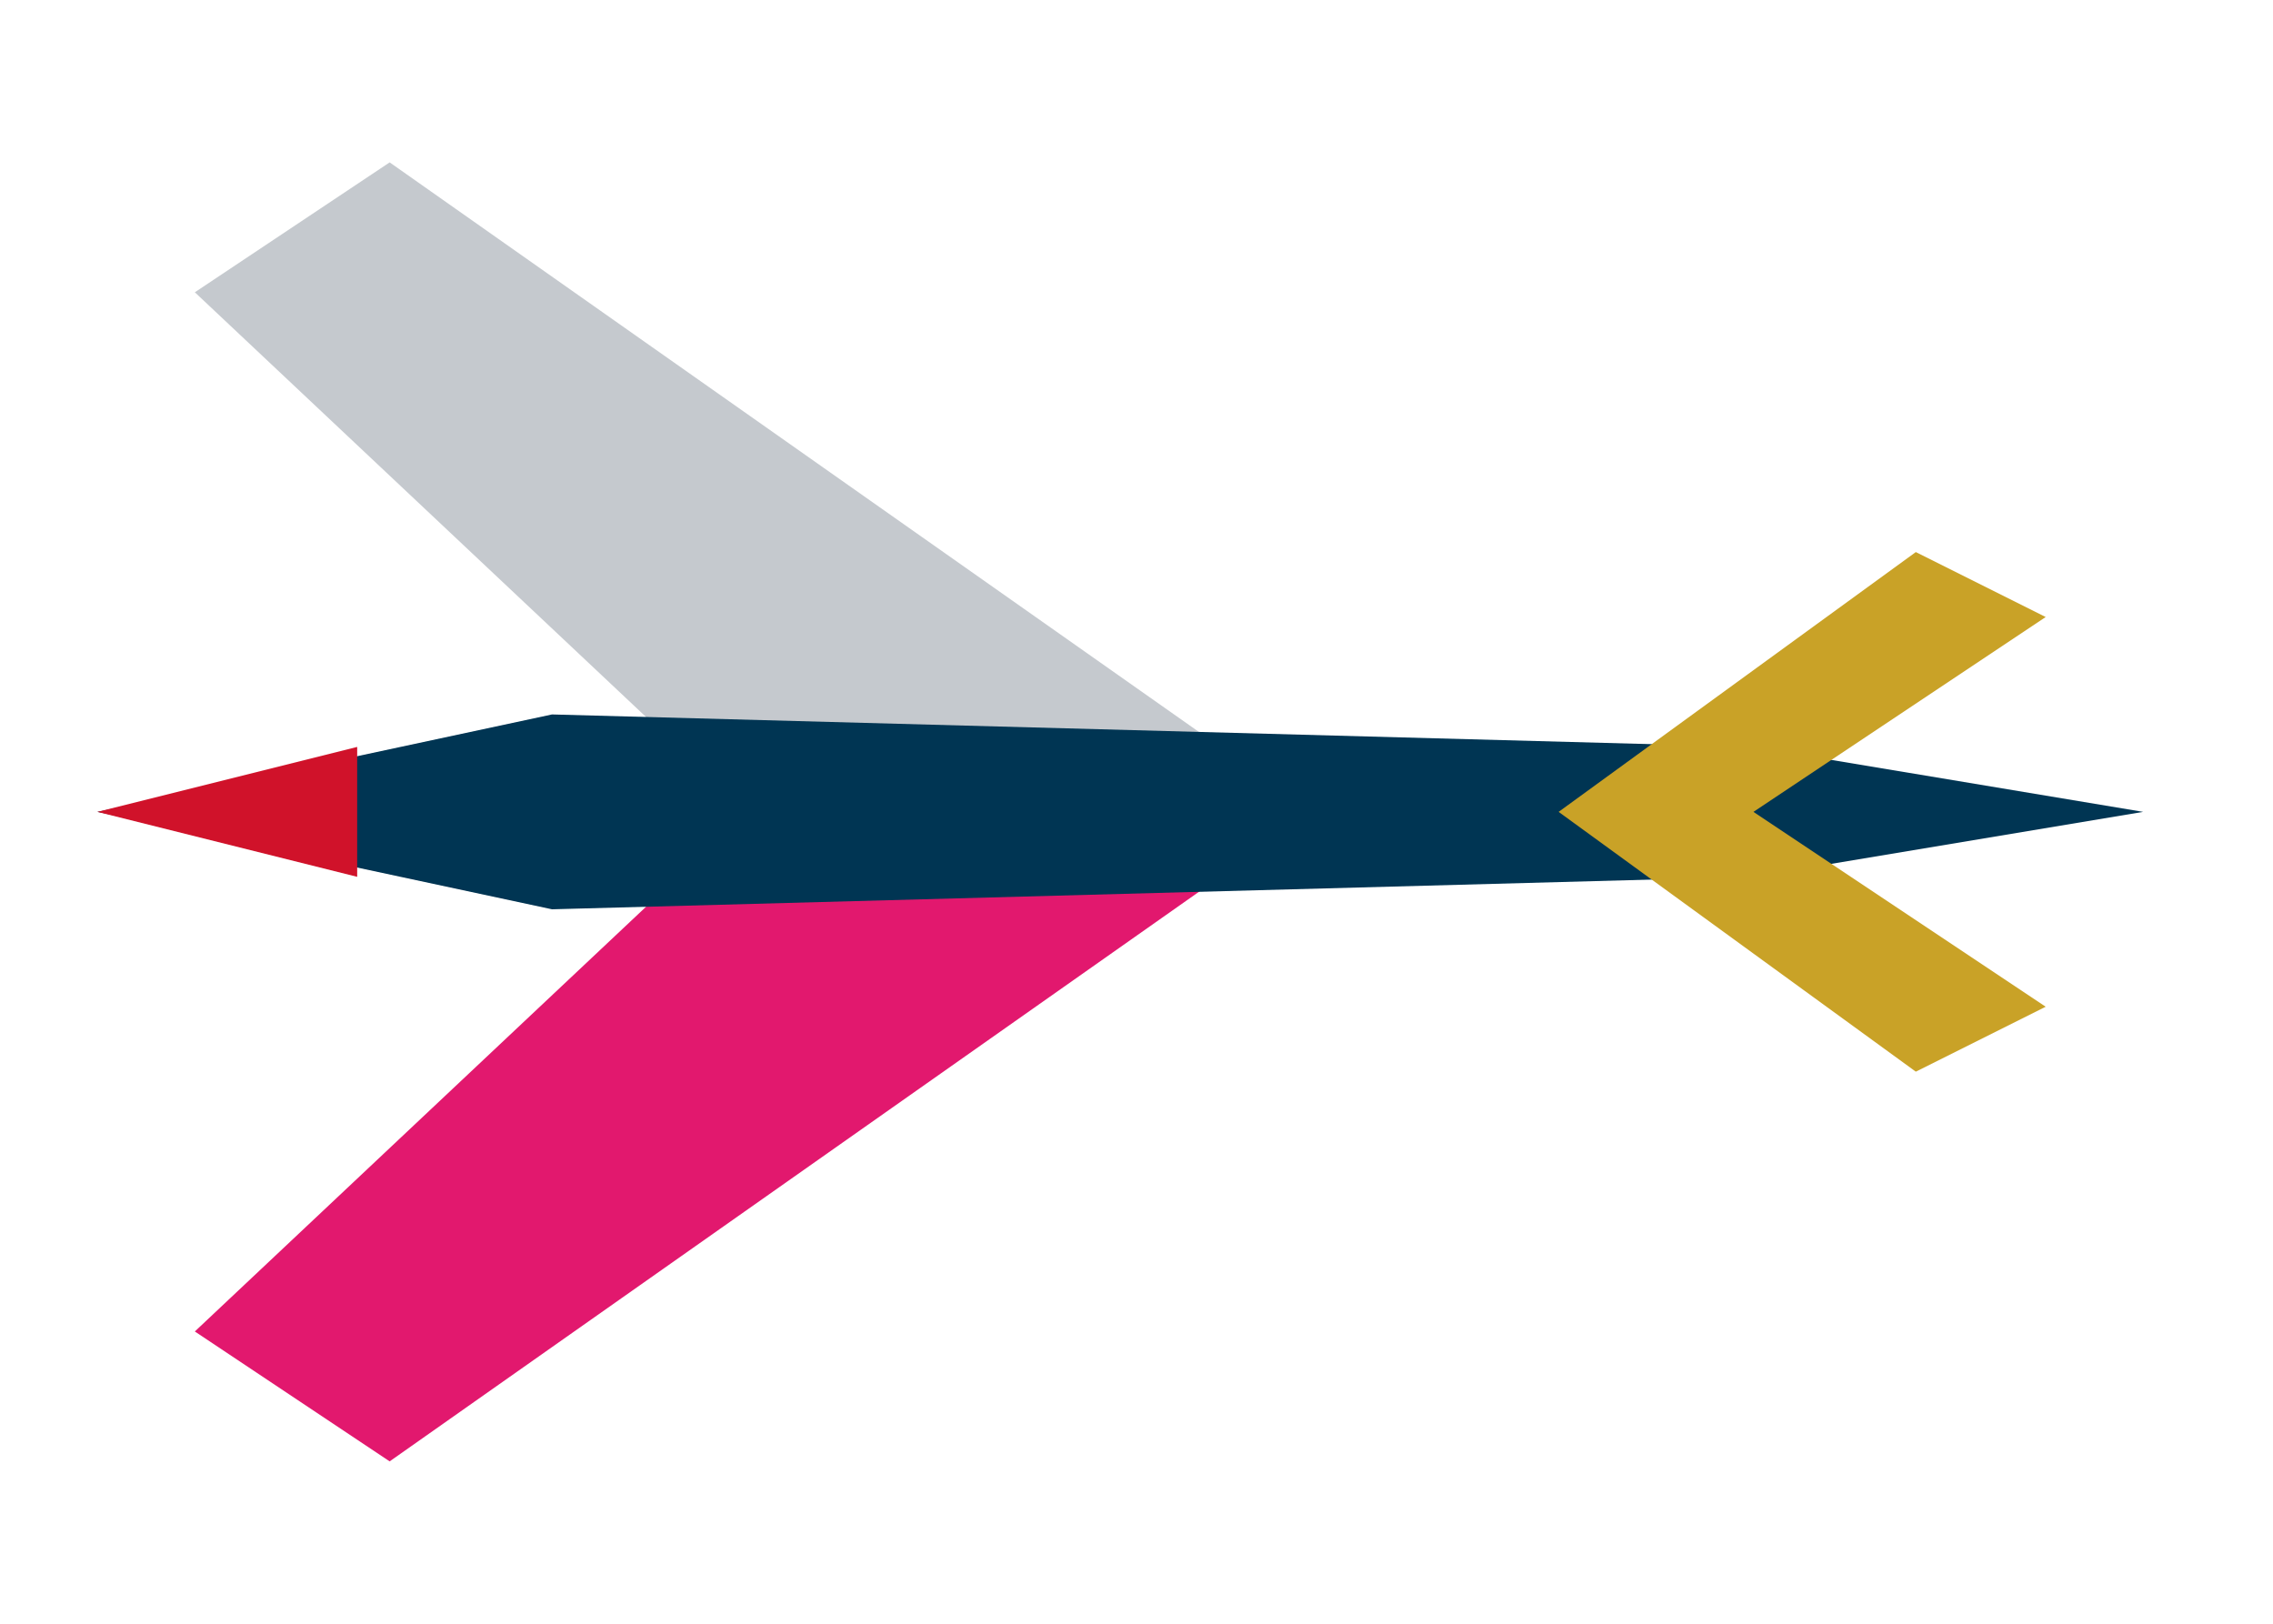
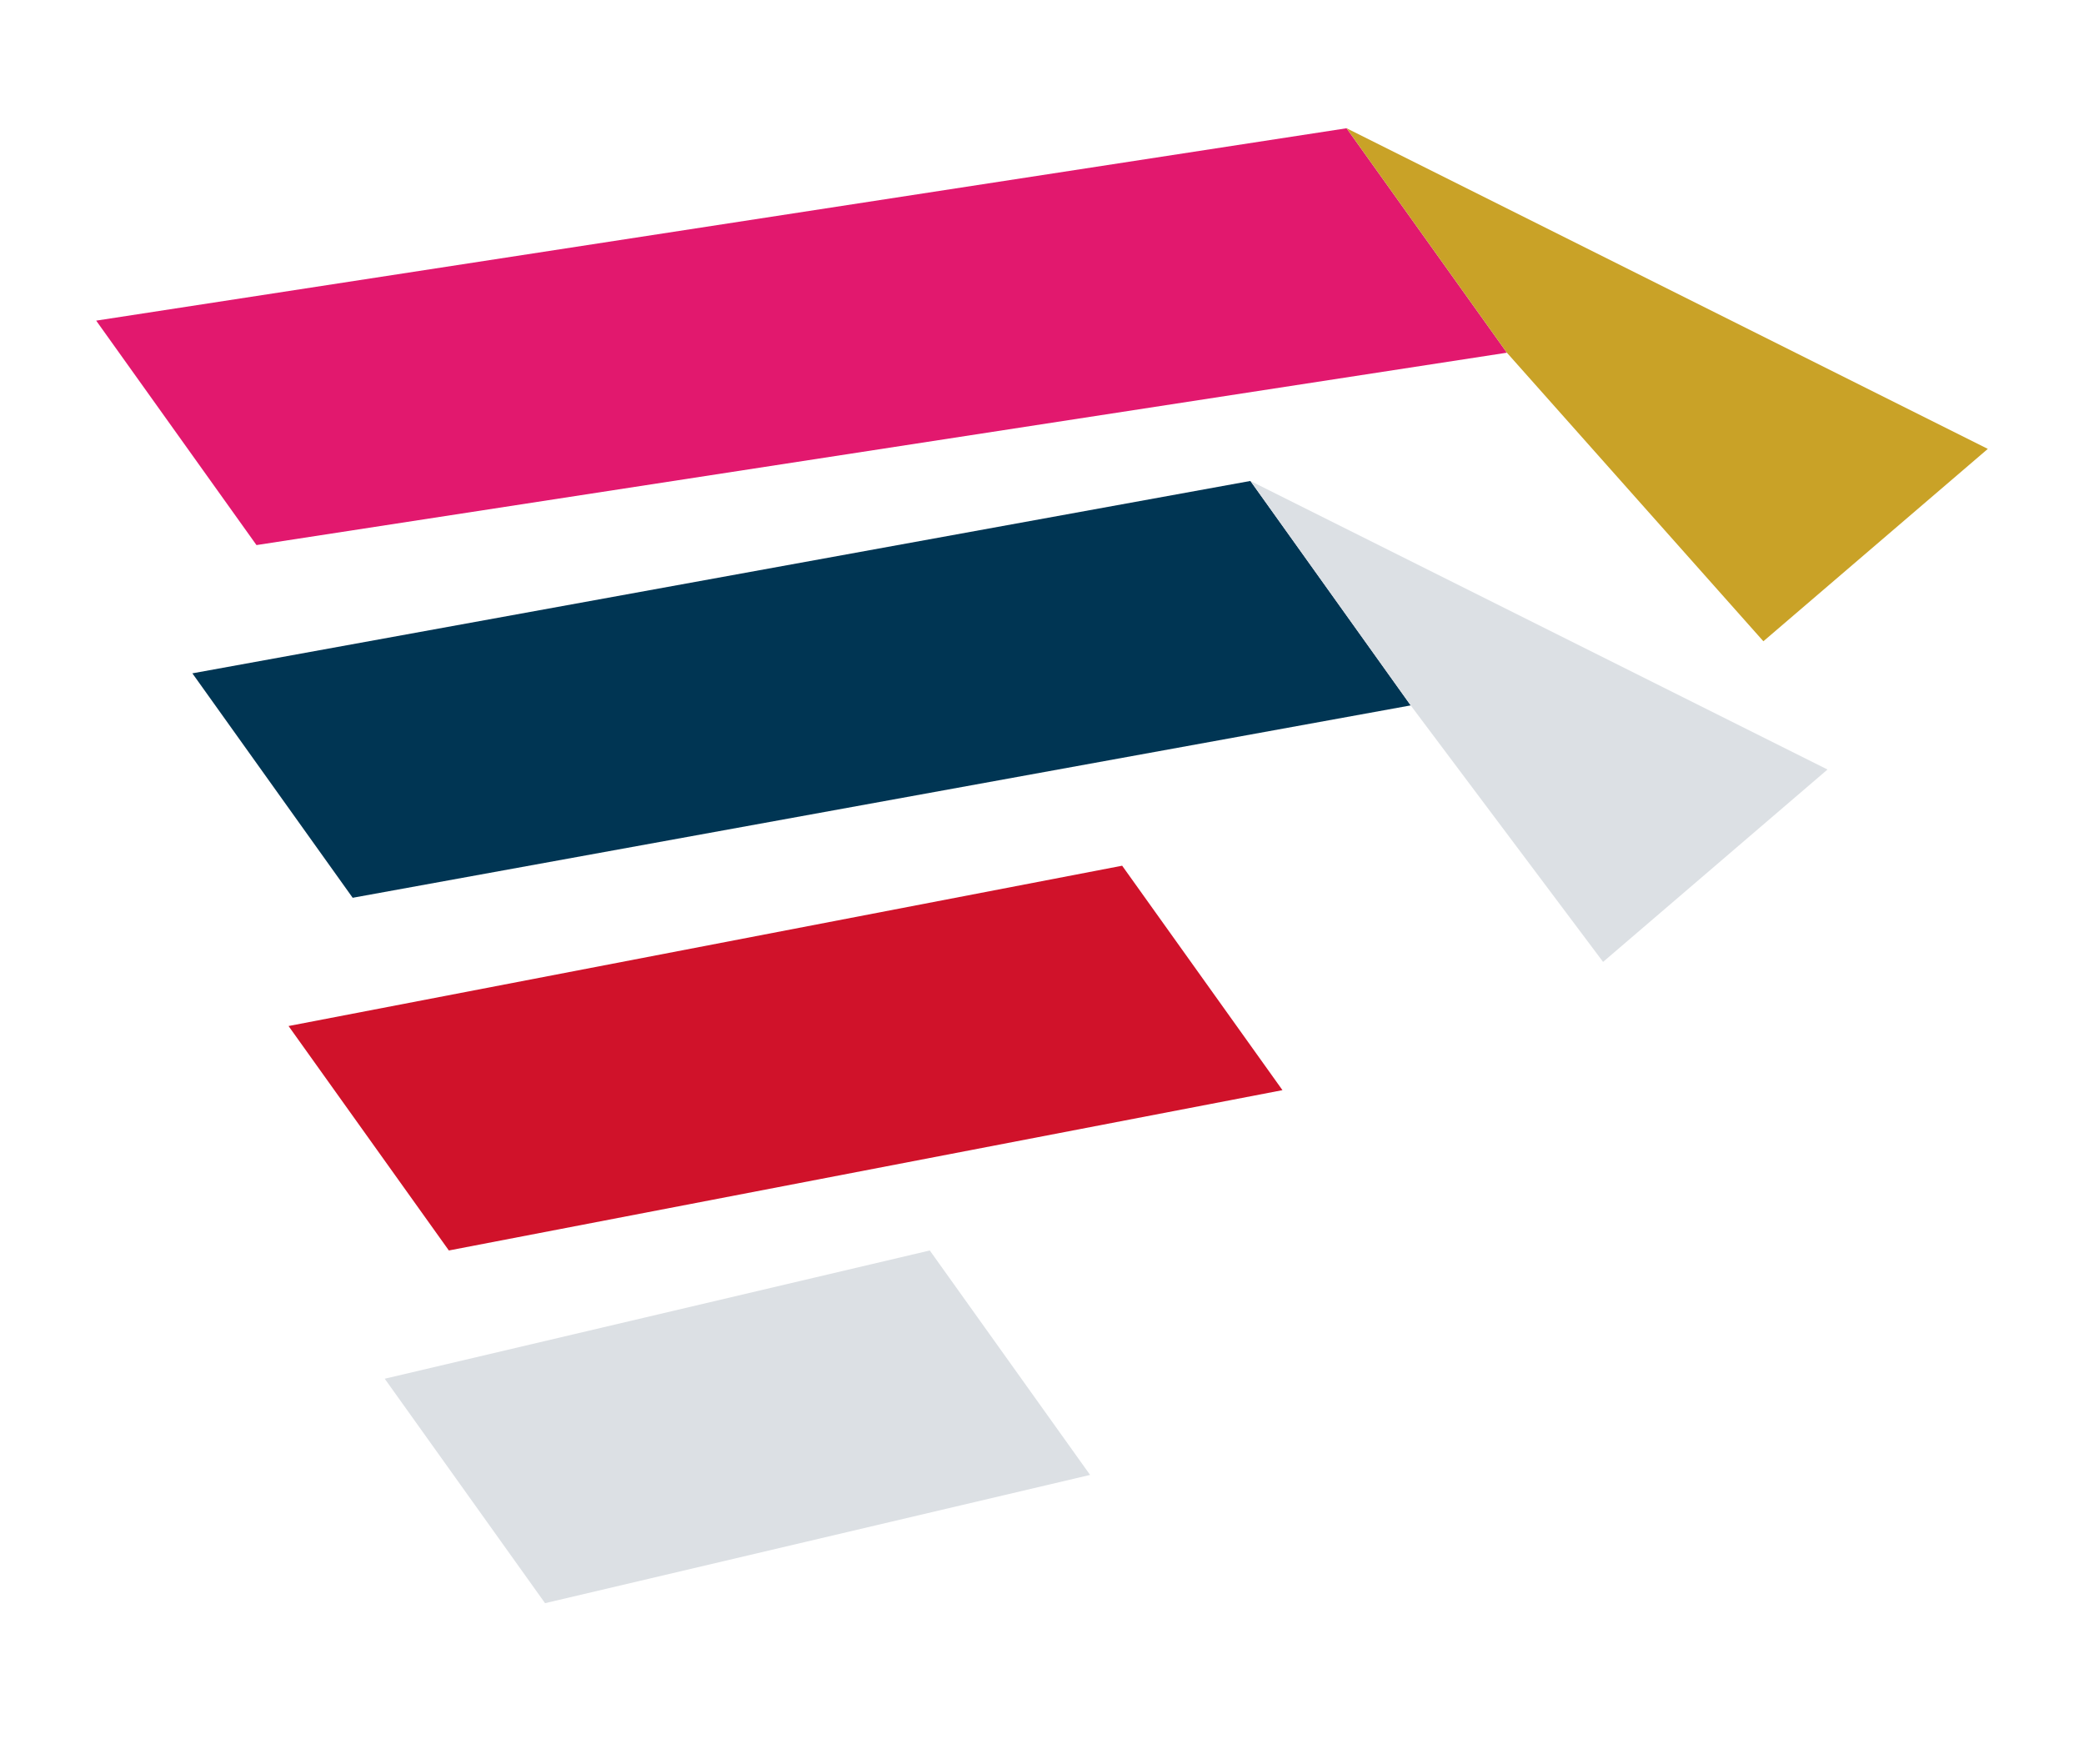
- <svg xmlns="http://www.w3.org/2000/svg" viewBox="0 0 140 100" role="img" aria-label="SGCP">
-   <polygon fill="#c5c9ce" points="46,50 78,48 24,10 12,18" />
-   <polygon fill="#e2186e" points="46,50 78,52 24,90 12,82" />
-   <polygon fill="#003553" points="6,50 34,44 108,46 132,50 108,54 34,56" />
-   <polygon fill="#c9a227" points="96,50 118,34 126,38 108,50 126,62 118,66" />
-   <polygon fill="#d0122a" points="6,50 22,46 22,54" />
+ <svg xmlns="http://www.w3.org/2000/svg" viewBox="0 0 130 110" role="img" aria-label="SGCP">
+   <g transform="translate(6 8)">
+     <polygon fill="#e2186e" points="0,12 78,0 88,14 10,26" />
+     <polygon fill="#c9a227" points="78,0 118,20 104,32 88,14" />
+     <polygon fill="#003553" points="6,34 72,22 82,36 16,48" />
+     <polygon fill="#dce0e4" points="72,22 108,40 94,52 82,36" />
+     <polygon fill="#d0122a" points="12,56 64,46 74,60 22,70" />
+     <polygon fill="#dce0e4" points="18,78 52,70 62,84 28,92" />
+   </g>
</svg>
